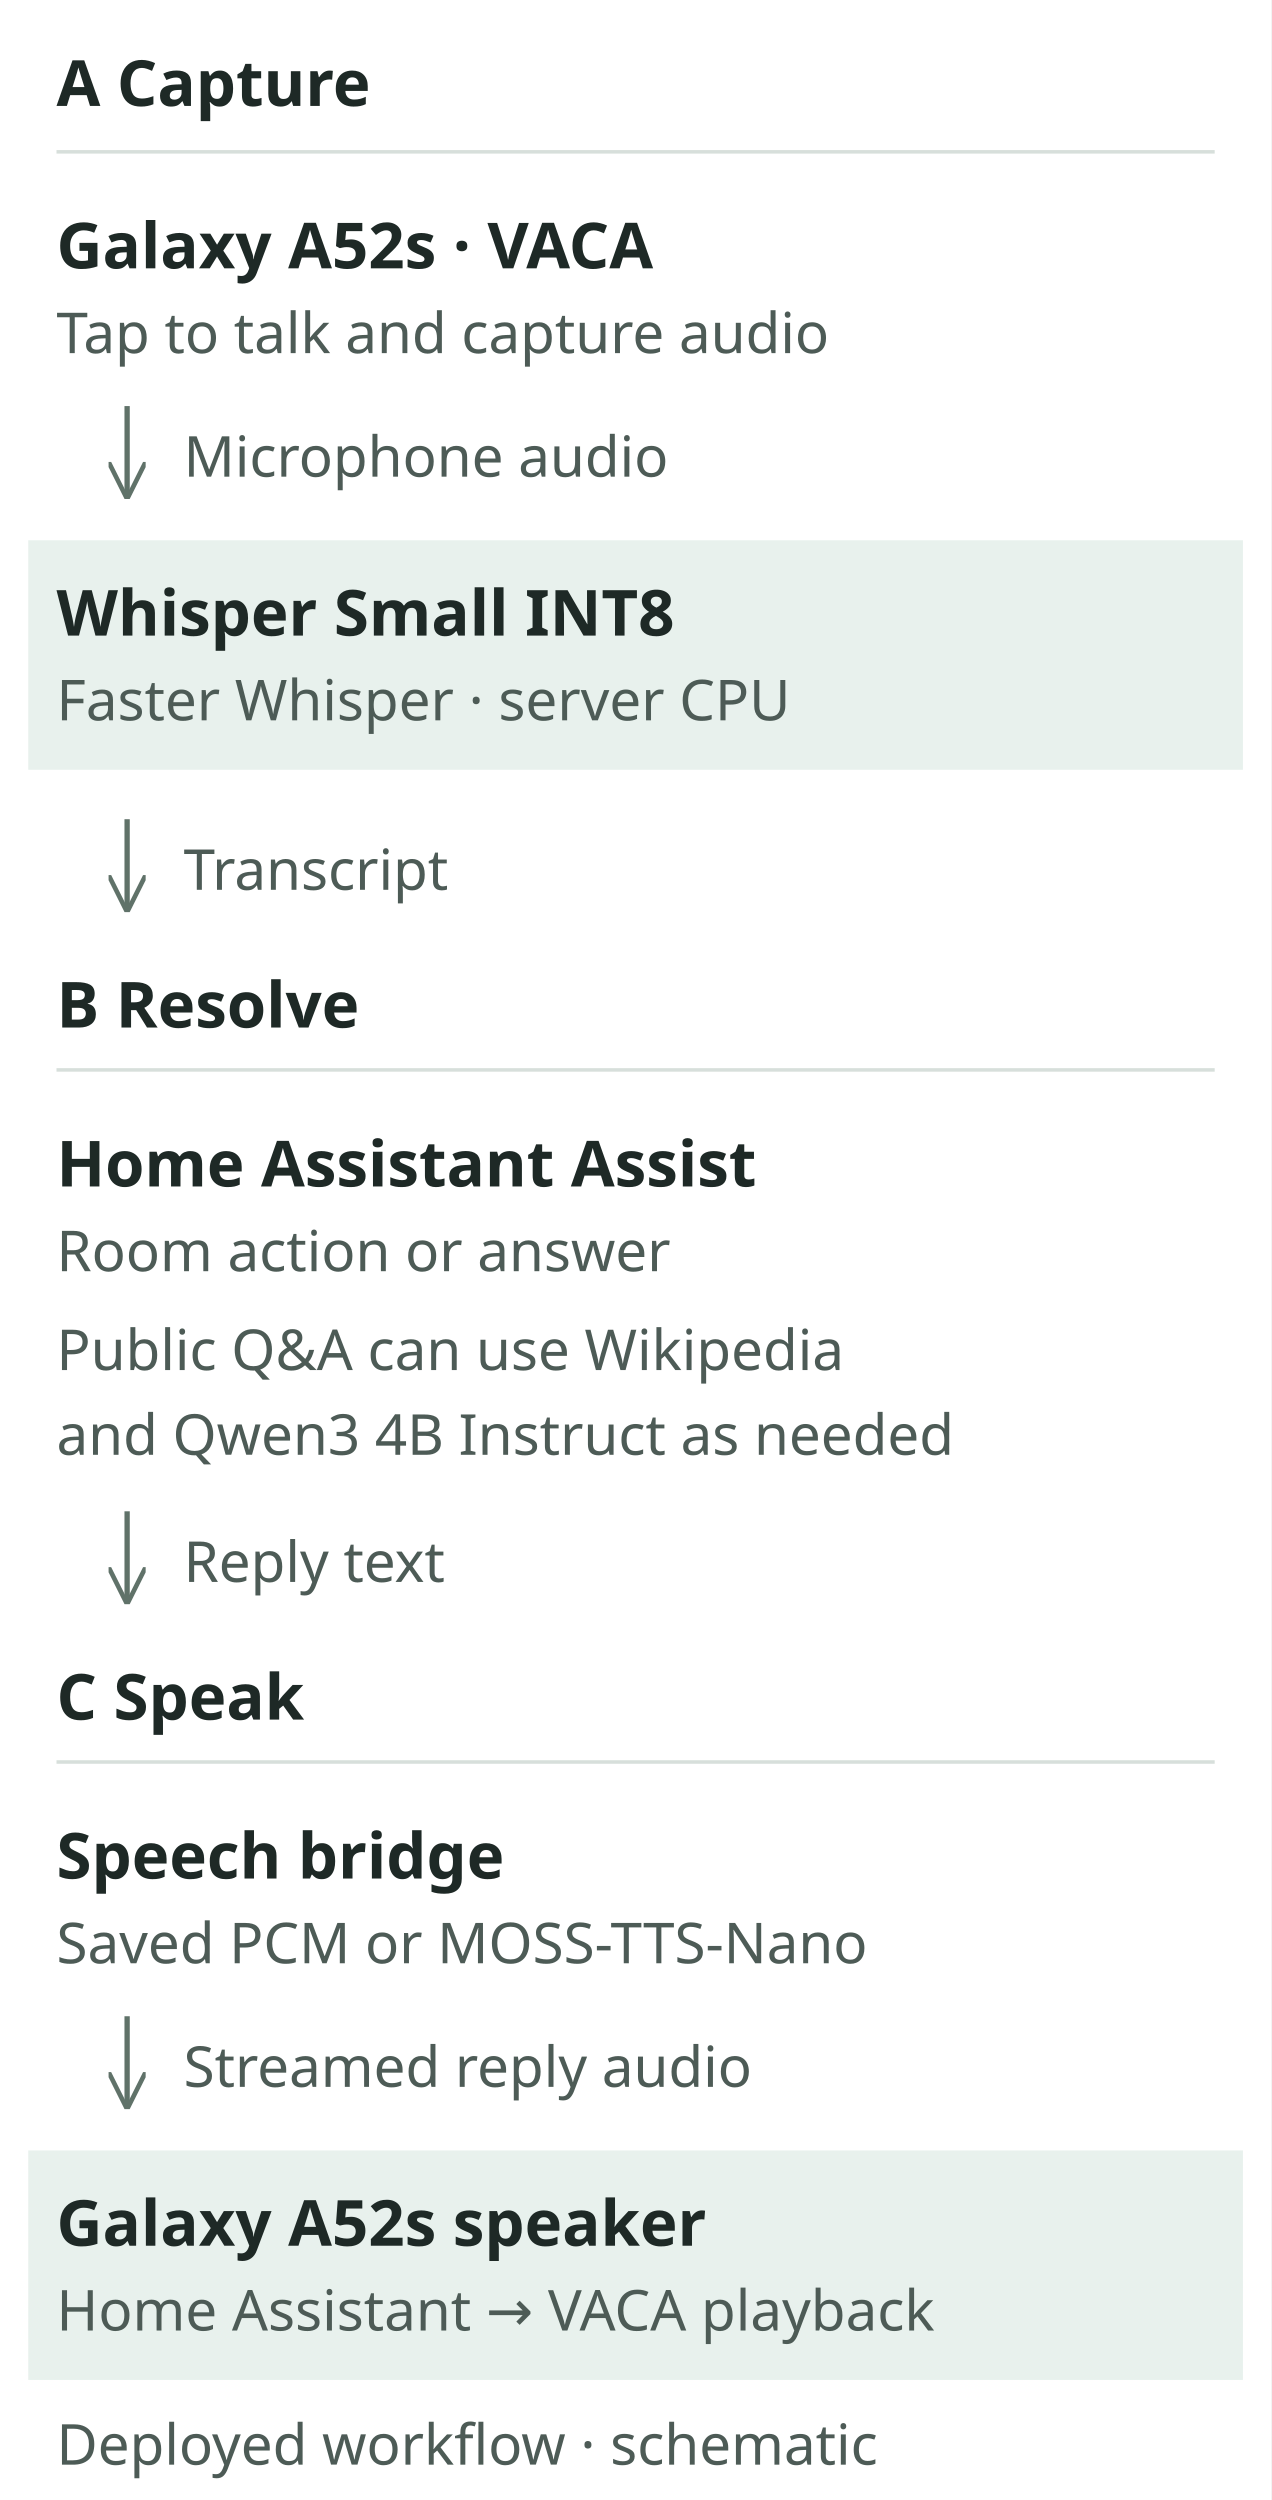
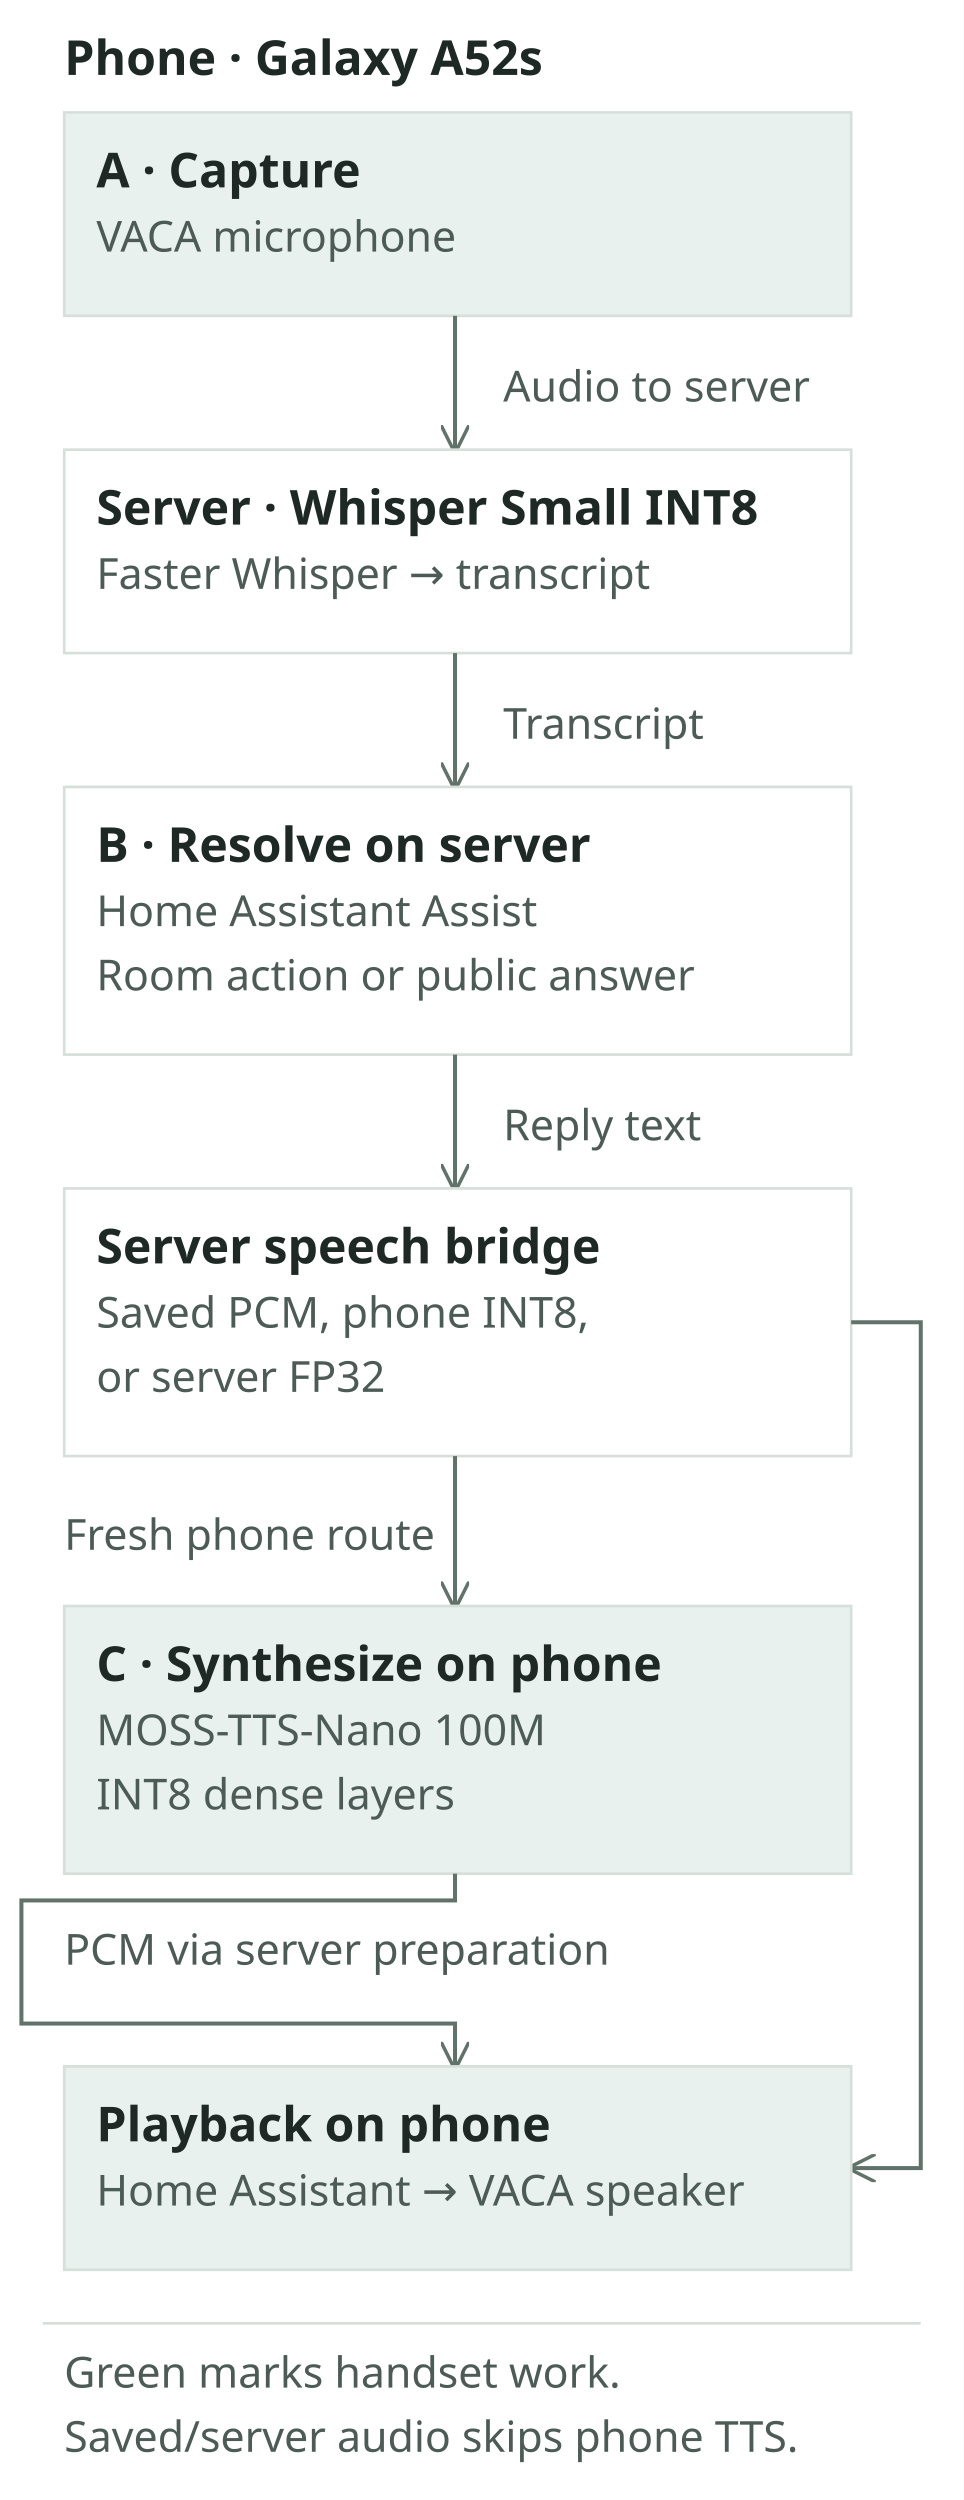
- <svg xmlns="http://www.w3.org/2000/svg" width="360" height="708" viewBox="0 0 360 708" role="img" aria-labelledby="title description">
+ <svg xmlns="http://www.w3.org/2000/svg" width="360" height="934" viewBox="0 0 360 934" role="img" aria-labelledby="title description">
  <defs>
    <marker id="arrow" viewBox="0 0 8 8" refX="7" refY="4" markerWidth="7" markerHeight="7" orient="auto">
      <path d="M0 0L8 4L0 8" fill="none" stroke="#607269" />
    </marker>
-     <style>
-       text { font-family: system-ui, sans-serif; fill: #1e2926; font-size: 18px; }
-       .detail { fill: #4d5b56; font-size: 16px; }
-       .heading { font-weight: 600; }
-       .rule { stroke: #d7dfdb; }
-       .flow { stroke: #607269; stroke-width: 1.5; fill: none; marker-end: url(#arrow); }
-     </style>
+     <style>text { font-family: system-ui, sans-serif; fill: #1e2926; font-size: 18px; }
+ .detail { fill: #4d5b56; font-size: 16px; }
+ .heading { font-weight: 600; }
+ .rule { stroke: #d7dfdb; stroke-width: 1; }
+ .flow { stroke: #607269; stroke-width: 1.5; fill: none; marker-end: url(#arrow); }
+ .fallback { stroke-dasharray: 5 4; }</style>
  </defs>
-   <rect width="360" height="708" fill="#ffffff" />
-   <text class="heading" x="16" y="30">A  Capture</text>
-   <path class="rule" d="M16 43H344" />
-   <text class="heading" x="16" y="76">Galaxy A52s · VACA</text>
-   <text class="detail" x="16" y="100">Tap to talk and capture audio</text>
-   <path class="flow" d="M36 115V140" />
-   <text class="detail" x="52" y="135">Microphone audio</text>
-   <rect x="8" y="153" width="344" height="65" fill="#e8f1ed" />
-   <text class="heading" x="16" y="180">Whisper Small INT8</text>
-   <text class="detail" x="16" y="204">Faster Whisper · server CPU</text>
-   <path class="flow" d="M36 232V257" />
-   <text class="detail" x="52" y="252">Transcript</text>
-   <text class="heading" x="16" y="291">B  Resolve</text>
-   <path class="rule" d="M16 303H344" />
-   <text class="heading" x="16" y="336">Home Assistant Assist</text>
-   <text class="detail" x="16" y="360">Room action or answer</text>
-   <text class="detail" x="16" y="388">Public Q&amp;A can use Wikipedia</text>
-   <text class="detail" x="16" y="412">and Qwen3 4B Instruct as needed</text>
-   <path class="flow" d="M36 428V453" />
-   <text class="detail" x="52" y="448">Reply text</text>
-   <text class="heading" x="16" y="487">C  Speak</text>
-   <path class="rule" d="M16 499H344" />
-   <text class="heading" x="16" y="532">Speech bridge</text>
-   <text class="detail" x="16" y="556">Saved PCM or MOSS-TTS-Nano</text>
-   <path class="flow" d="M36 571V596" />
-   <text class="detail" x="52" y="591">Streamed reply audio</text>
-   <rect x="8" y="609" width="344" height="65" fill="#e8f1ed" />
-   <text class="heading" x="16" y="636">Galaxy A52s speaker</text>
-   <text class="detail" x="16" y="660">Home Assistant → VACA playback</text>
-   <text class="detail" x="16" y="698">Deployed workflow · schematic</text>
+   <rect width="360" height="934" fill="#ffffff" />
+   <text class="heading" x="24" y="28">Phone · Galaxy A52s</text>
+   <rect x="24" y="42" width="294" height="76" fill="#e8f1ed" stroke="#d7dfdb" />
+   <text class="heading" x="36" y="70">A · Capture</text>
+   <text class="detail" x="36" y="94">VACA microphone</text>
+   <path class="flow" d="M170 118V168" />
+   <text class="detail" x="188" y="150">Audio to server</text>
+   <rect x="24" y="168" width="294" height="76" fill="#ffffff" stroke="#d7dfdb" />
+   <text class="heading" x="36" y="196">Server · Whisper Small INT8</text>
+   <text class="detail" x="36" y="220">Faster Whisper → transcript</text>
+   <path class="flow" d="M170 244V294" />
+   <text class="detail" x="188" y="276">Transcript</text>
+   <rect x="24" y="294" width="294" height="100" fill="#ffffff" stroke="#d7dfdb" />
+   <text class="heading" x="36" y="322">B · Resolve on server</text>
+   <text class="detail" x="36" y="346">Home Assistant Assist</text>
+   <text class="detail" x="36" y="370">Room action or public answer</text>
+   <path class="flow" d="M170 394V444" />
+   <text class="detail" x="188" y="426">Reply text</text>
+   <rect x="24" y="444" width="294" height="100" fill="#ffffff" stroke="#d7dfdb" />
+   <text class="heading" x="36" y="472">Server speech bridge</text>
+   <text class="detail" x="36" y="496">Saved PCM, phone INT8,</text>
+   <text class="detail" x="36" y="520">or server FP32</text>
+   <path class="flow" d="M170 544V600" />
+   <text class="detail" x="24" y="579">Fresh phone route</text>
+   <path class="flow" d="M318 494H344V810H318" />
+   <rect x="24" y="600" width="294" height="100" fill="#e8f1ed" stroke="#d7dfdb" />
+   <text class="heading" x="36" y="628">C · Synthesize on phone</text>
+   <text class="detail" x="36" y="652">MOSS-TTS-Nano 100M</text>
+   <text class="detail" x="36" y="676">INT8 dense layers</text>
+   <path class="flow" d="M170 700V710H8V756H170V772" />
+   <text class="detail" x="24" y="734">PCM via server preparation</text>
+   <rect x="24" y="772" width="294" height="76" fill="#e8f1ed" stroke="#d7dfdb" />
+   <text class="heading" x="36" y="800">Playback on phone</text>
+   <text class="detail" x="36" y="824">Home Assistant → VACA speaker</text>
+   <path class="rule" d="M16 868H344" />
+   <text class="detail" x="24" y="892">Green marks handset work.</text>
+   <text class="detail" x="24" y="916">Saved/server audio skips phone TTS.</text>
</svg>
